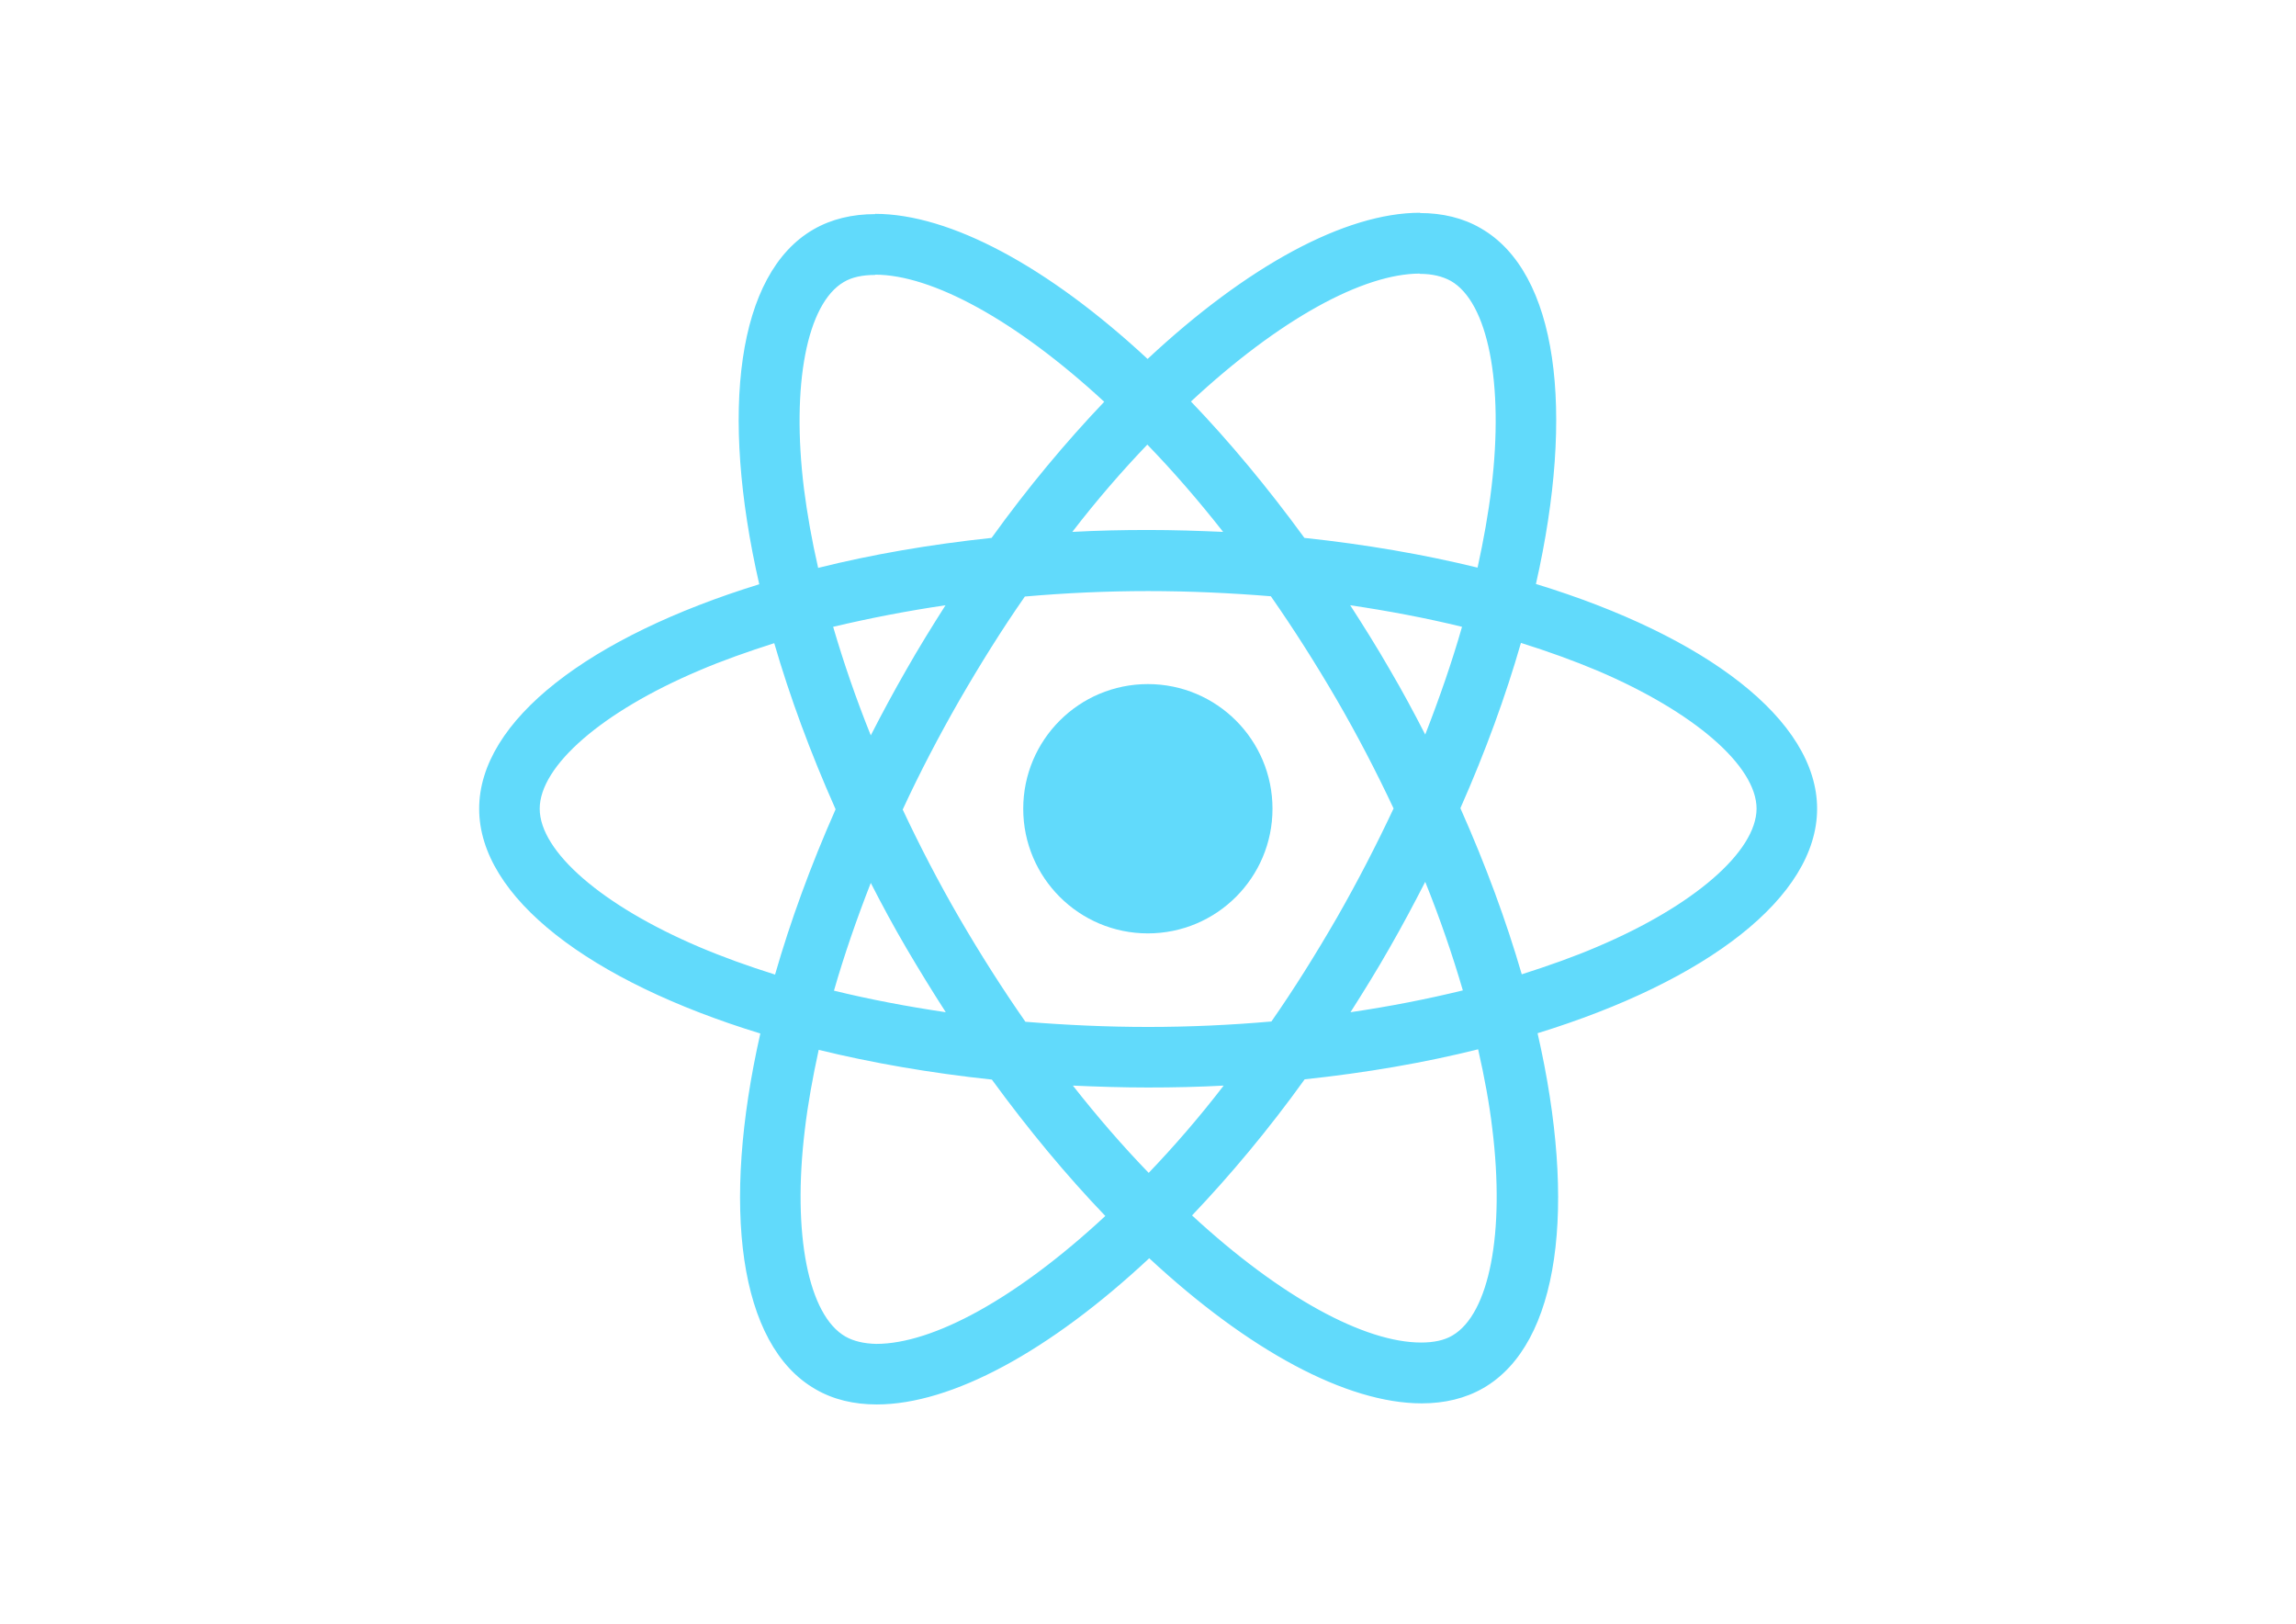
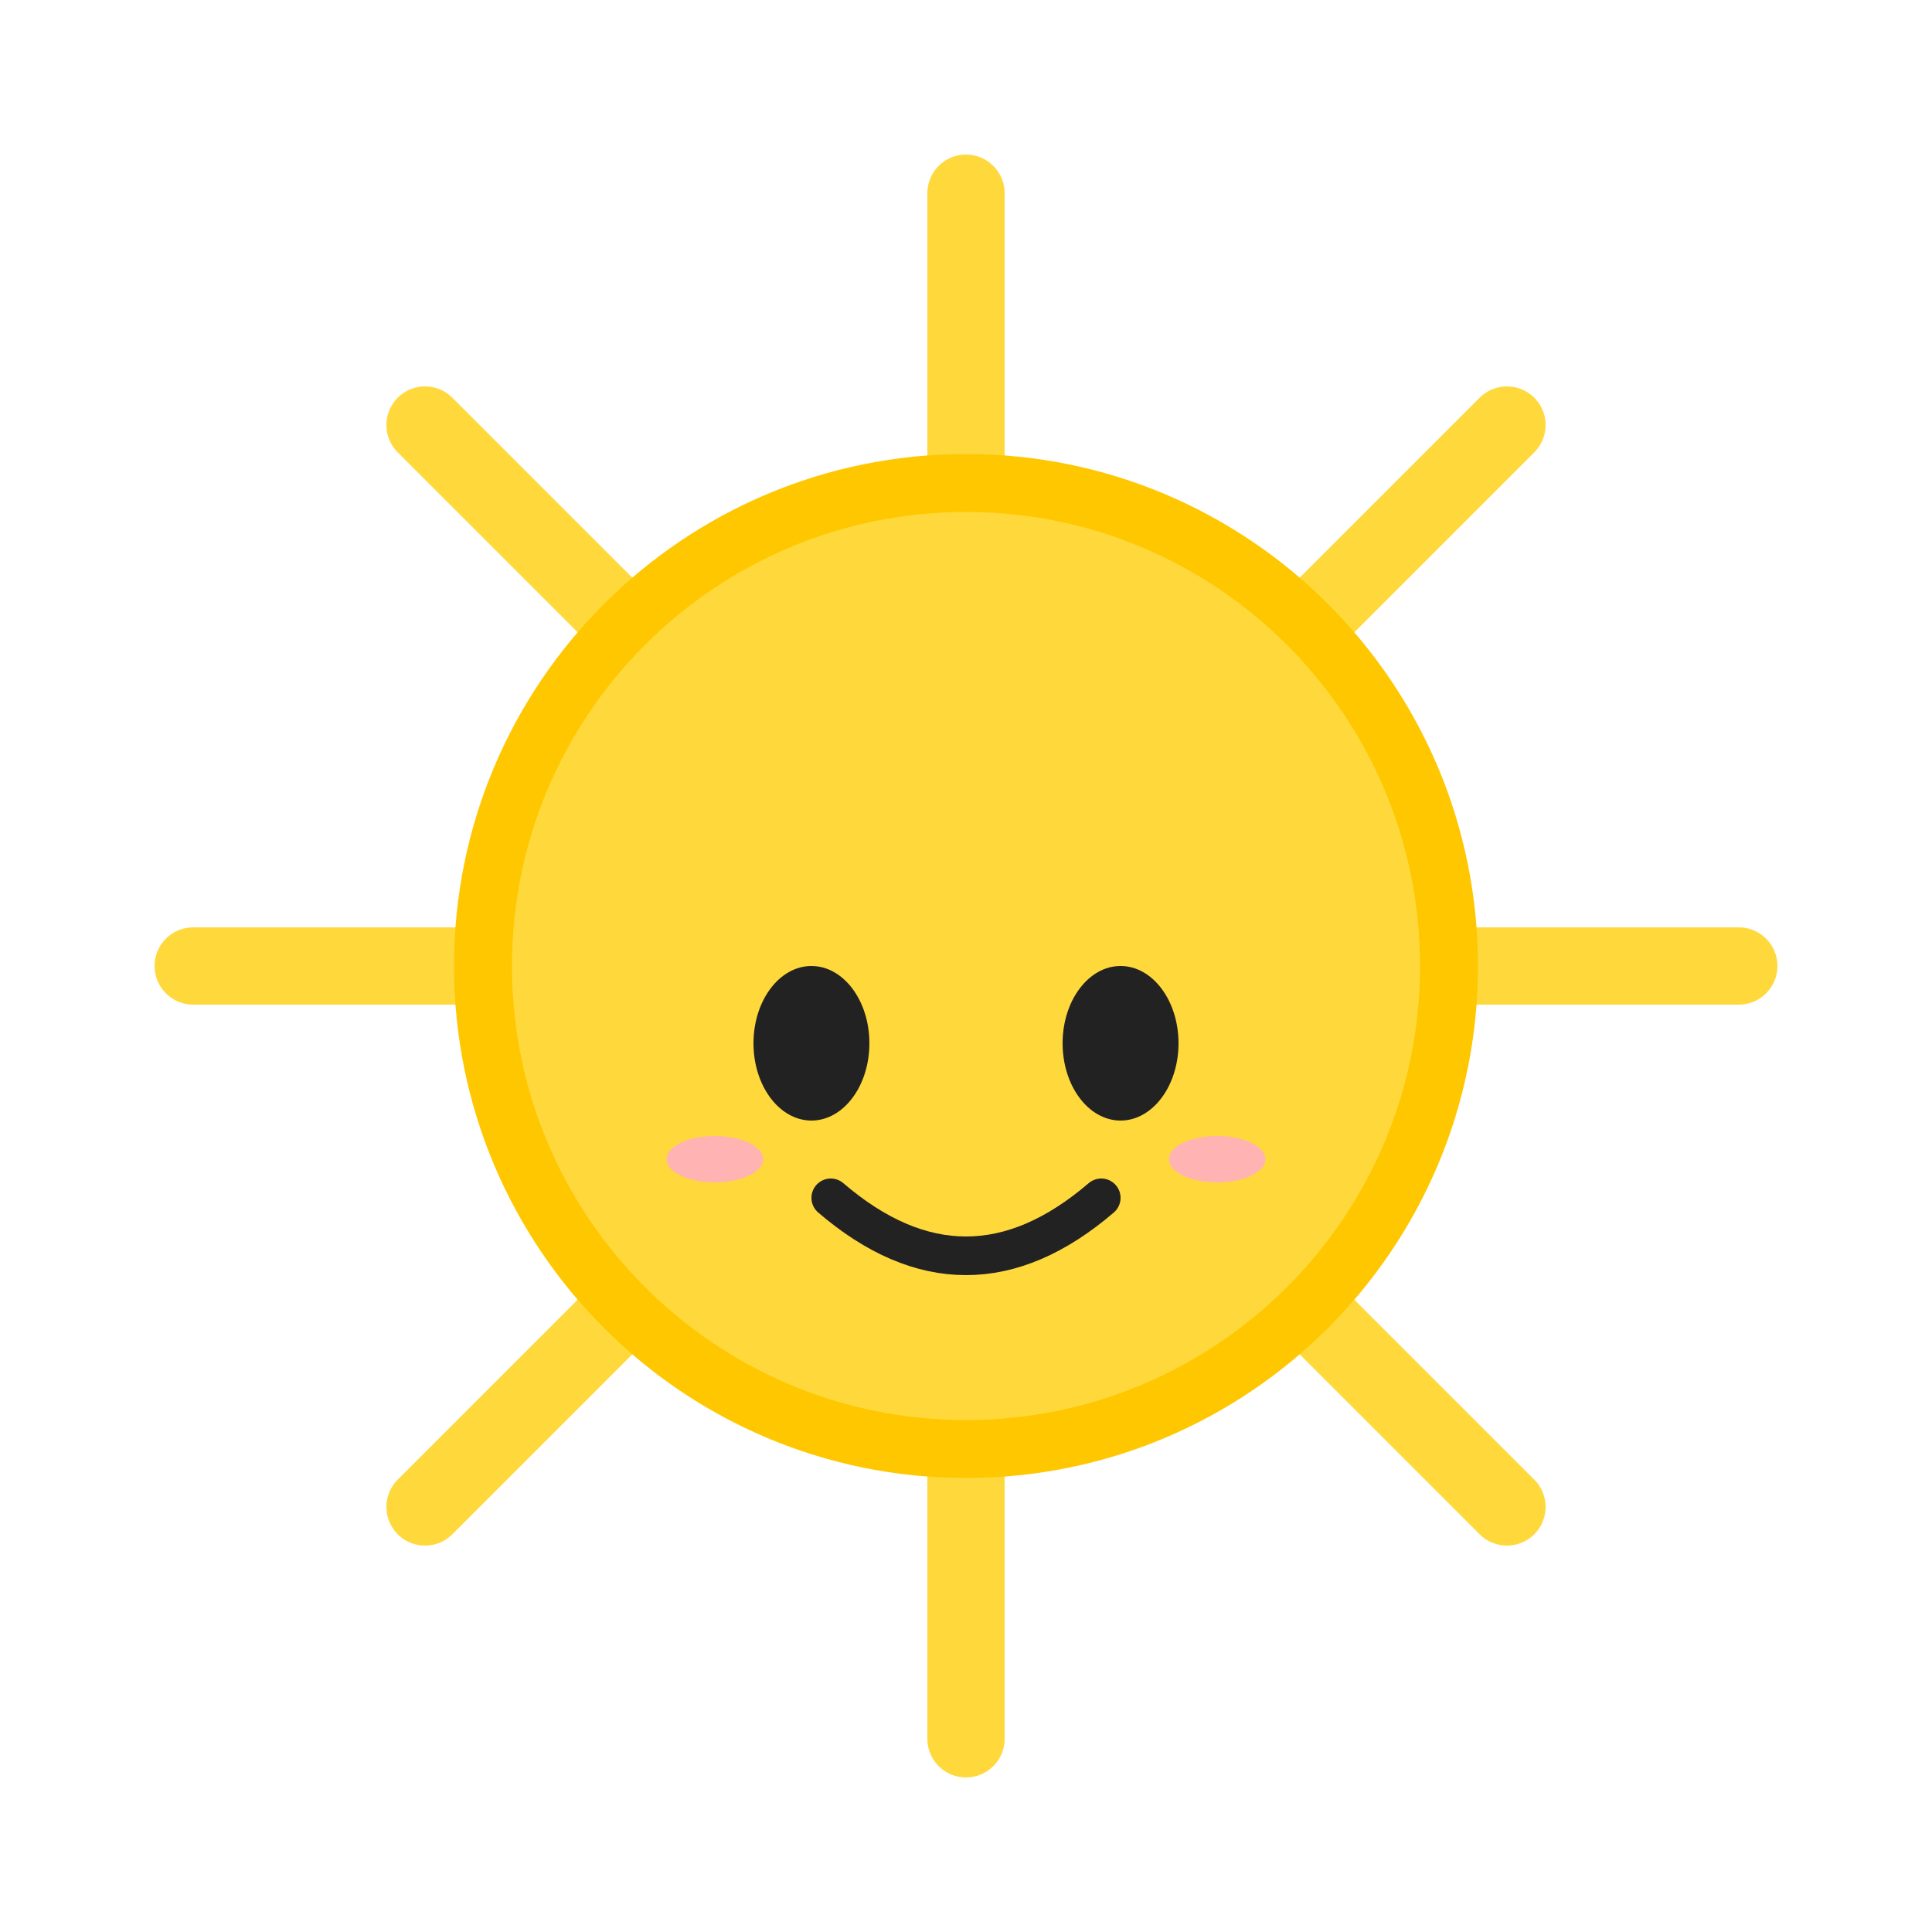
- <svg xmlns="http://www.w3.org/2000/svg" viewBox="0 0 841.9 595.3">
-   <g fill="#61DAFB">
-     <path d="M666.3 296.5c0-32.5-40.7-63.3-103.1-82.4 14.4-63.6 8-114.2-20.2-130.4-6.5-3.8-14.1-5.6-22.4-5.6v22.3c4.6 0 8.3.9 11.4 2.6 13.6 7.8 19.5 37.5 14.9 75.7-1.1 9.4-2.9 19.3-5.1 29.4-19.6-4.8-41-8.5-63.5-10.9-13.5-18.5-27.5-35.3-41.6-50 32.6-30.3 63.2-46.9 84-46.9V78c-27.5 0-63.5 19.6-99.9 53.6-36.4-33.8-72.4-53.2-99.9-53.2v22.3c20.7 0 51.4 16.5 84 46.6-14 14.7-28 31.4-41.3 49.9-22.6 2.4-44 6.1-63.6 11-2.3-10-4-19.7-5.2-29-4.7-38.2 1.1-67.9 14.6-75.8 3-1.8 6.9-2.6 11.5-2.6V78.5c-8.4 0-16 1.8-22.6 5.6-28.1 16.2-34.4 66.7-19.9 130.1-62.2 19.2-102.7 49.9-102.7 82.3 0 32.5 40.7 63.3 103.1 82.4-14.4 63.6-8 114.2 20.2 130.4 6.5 3.8 14.1 5.6 22.5 5.6 27.5 0 63.5-19.6 99.9-53.6 36.4 33.8 72.4 53.2 99.9 53.2 8.4 0 16-1.8 22.6-5.6 28.1-16.2 34.4-66.7 19.9-130.1 62-19.1 102.5-49.9 102.5-82.3zm-130.2-66.7c-3.7 12.9-8.3 26.2-13.5 39.5-4.1-8-8.4-16-13.1-24-4.6-8-9.5-15.8-14.4-23.4 14.2 2.1 27.9 4.7 41 7.9zm-45.8 106.5c-7.8 13.5-15.8 26.3-24.1 38.2-14.9 1.3-30 2-45.2 2-15.1 0-30.2-.7-45-1.9-8.3-11.9-16.4-24.6-24.2-38-7.6-13.1-14.5-26.4-20.8-39.8 6.2-13.4 13.2-26.8 20.7-39.9 7.8-13.5 15.8-26.3 24.1-38.2 14.9-1.3 30-2 45.2-2 15.1 0 30.2.7 45 1.9 8.3 11.9 16.4 24.6 24.2 38 7.6 13.1 14.5 26.4 20.8 39.8-6.3 13.4-13.2 26.8-20.7 39.9zm32.3-13c5.4 13.4 10 26.8 13.8 39.8-13.1 3.2-26.9 5.9-41.2 8 4.9-7.7 9.8-15.6 14.4-23.7 4.6-8 8.9-16.1 13-24.1zM421.2 430c-9.3-9.6-18.6-20.3-27.8-32 9 .4 18.2.7 27.5.7 9.4 0 18.7-.2 27.8-.7-9 11.7-18.3 22.4-27.5 32zm-74.4-58.9c-14.2-2.1-27.9-4.7-41-7.9 3.7-12.9 8.3-26.2 13.5-39.5 4.1 8 8.4 16 13.1 24 4.7 8 9.5 15.8 14.4 23.4zM420.7 163c9.3 9.6 18.6 20.3 27.8 32-9-.4-18.2-.7-27.5-.7-9.4 0-18.7.2-27.8.7 9-11.7 18.3-22.4 27.5-32zm-74 58.9c-4.9 7.7-9.8 15.6-14.4 23.7-4.6 8-8.9 16-13 24-5.4-13.4-10-26.8-13.8-39.8 13.1-3.1 26.9-5.8 41.2-7.9zm-90.5 125.2c-35.4-15.1-58.3-34.9-58.3-50.6 0-15.7 22.9-35.6 58.3-50.6 8.6-3.7 18-7 27.7-10.1 5.7 19.6 13.2 40 22.5 60.9-9.2 20.8-16.6 41.1-22.2 60.6-9.9-3.1-19.3-6.5-28-10.2zM310 490c-13.6-7.8-19.5-37.5-14.9-75.7 1.1-9.4 2.9-19.3 5.1-29.4 19.6 4.8 41 8.5 63.5 10.9 13.5 18.5 27.5 35.3 41.6 50-32.6 30.3-63.2 46.9-84 46.9-4.5-.1-8.3-1-11.3-2.7zm237.2-76.2c4.7 38.2-1.1 67.9-14.6 75.8-3 1.8-6.9 2.6-11.5 2.6-20.7 0-51.4-16.5-84-46.6 14-14.7 28-31.4 41.3-49.9 22.6-2.4 44-6.1 63.6-11 2.3 10.1 4.1 19.8 5.2 29.1zm38.5-66.7c-8.6 3.7-18 7-27.7 10.1-5.7-19.6-13.2-40-22.5-60.9 9.2-20.8 16.6-41.1 22.2-60.6 9.9 3.1 19.3 6.5 28.1 10.2 35.4 15.1 58.3 34.9 58.3 50.6-.1 15.7-23 35.6-58.4 50.6zM320.8 78.4z" />
-     <circle cx="420.9" cy="296.5" r="45.7" />
-     <path d="M520.5 78.1z" />
+ <svg xmlns="http://www.w3.org/2000/svg" viewBox="0 0 100 100">
+   <g stroke="#FFD93B" stroke-width="4" stroke-linecap="round">
+     <line x1="50" y1="10" x2="50" y2="25" />
+     <line x1="50" y1="75" x2="50" y2="90" />
+     <line x1="10" y1="50" x2="25" y2="50" />
+     <line x1="75" y1="50" x2="90" y2="50" />
+     <line x1="22" y1="22" x2="32" y2="32" />
+     <line x1="68" y1="68" x2="78" y2="78" />
+     <line x1="22" y1="78" x2="32" y2="68" />
+     <line x1="68" y1="32" x2="78" y2="22" />
  </g>
+   <circle cx="50" cy="50" r="25" fill="#FFD93B" stroke="#FFC700" stroke-width="3" />
+   <ellipse cx="42" cy="54" rx="3" ry="4" fill="#222" />
+   <ellipse cx="58" cy="54" rx="3" ry="4" fill="#222" />
+   <ellipse cx="37" cy="60" rx="2.5" ry="1.2" fill="#FFB3B3" />
+   <ellipse cx="63" cy="60" rx="2.5" ry="1.2" fill="#FFB3B3" />
+   <path d="M43 62 Q50 68 57 62" stroke="#222" stroke-width="2" fill="none" stroke-linecap="round" />
</svg>
